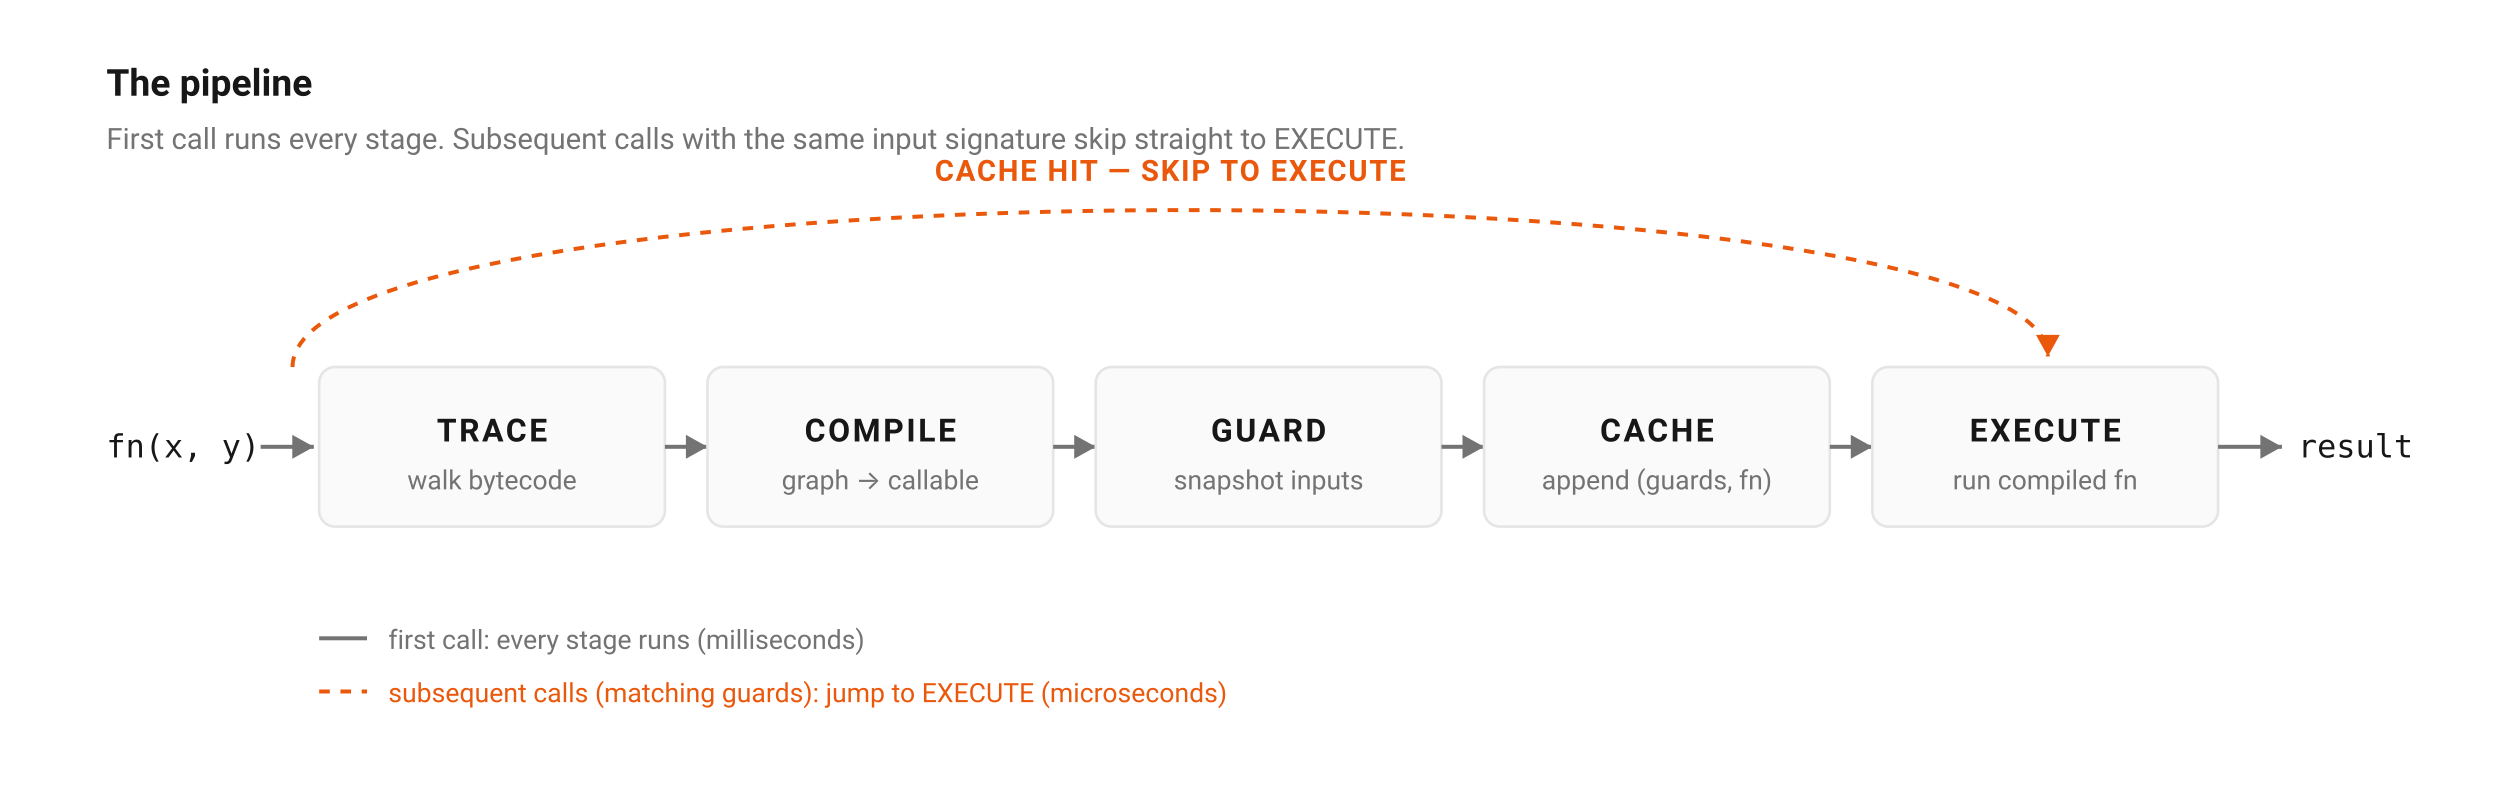
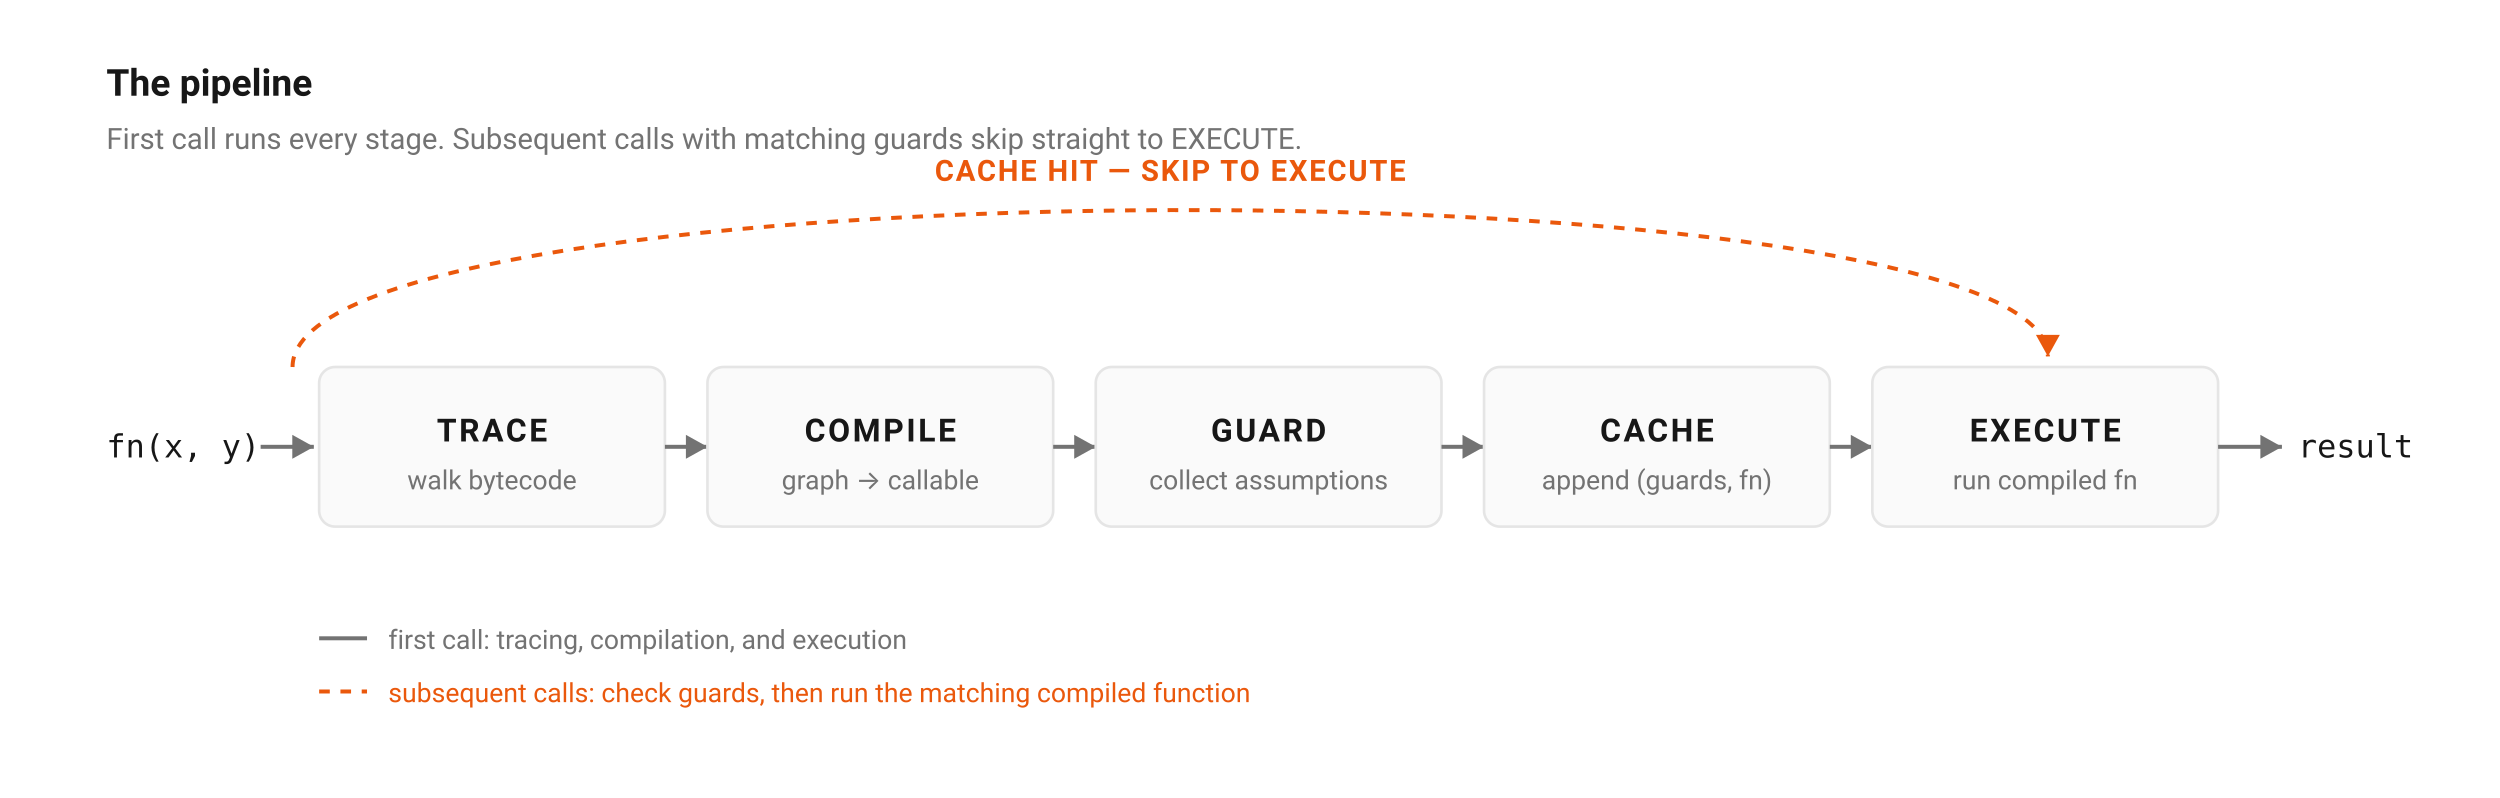
<svg xmlns="http://www.w3.org/2000/svg" viewBox="0 0 940 300" font-family="ui-sans-serif, system-ui, -apple-system, 'Segoe UI', Roboto, Inter, sans-serif">
  <defs>
    <marker id="p-ink" viewBox="0 0 10 10" refX="9" refY="5" markerWidth="6" markerHeight="6" orient="auto">
      <path d="M0,0 L9,5 L0,10 z" fill="#737373" />
    </marker>
    <marker id="p-warm" viewBox="0 0 10 10" refX="9" refY="5" markerWidth="6" markerHeight="6" orient="auto">
      <path d="M0,0 L9,5 L0,10 z" fill="#ea580c" />
    </marker>
  </defs>
  <text x="40" y="36" font-size="14" font-weight="600" fill="#171717">The pipeline</text>
-   <text x="40" y="56" font-size="11" fill="#737373">First call runs every stage. Subsequent calls with the same input signature skip straight to EXECUTE.</text>
+   <text x="40" y="56" font-size="11" fill="#737373">First call runs every stage. Subsequent calls with matching guards skip straight to EXECUTE.</text>
  <text x="40" y="172" font-family="ui-monospace, 'SF Mono', Menlo, Consolas, monospace" font-size="12" fill="#171717">fn(x, y)</text>
  <line x1="98" y1="168" x2="118" y2="168" stroke="#737373" stroke-width="1.5" marker-end="url(#p-ink)" />
  <rect x="120" y="138" width="130" height="60" rx="6" fill="#fafafa" stroke="#e5e5e5" />
  <text x="185" y="166" text-anchor="middle" font-size="12" font-weight="600" letter-spacing="0.08em" fill="#171717">TRACE</text>
  <text x="185" y="184" text-anchor="middle" font-size="10" fill="#737373">walk bytecode</text>
  <line x1="250" y1="168" x2="266" y2="168" stroke="#737373" stroke-width="1.5" marker-end="url(#p-ink)" />
  <rect x="266" y="138" width="130" height="60" rx="6" fill="#fafafa" stroke="#e5e5e5" />
  <text x="331" y="166" text-anchor="middle" font-size="12" font-weight="600" letter-spacing="0.08em" fill="#171717">COMPILE</text>
  <text x="331" y="184" text-anchor="middle" font-size="10" fill="#737373">graph → callable</text>
  <line x1="396" y1="168" x2="412" y2="168" stroke="#737373" stroke-width="1.5" marker-end="url(#p-ink)" />
  <rect x="412" y="138" width="130" height="60" rx="6" fill="#fafafa" stroke="#e5e5e5" />
  <text x="477" y="166" text-anchor="middle" font-size="12" font-weight="600" letter-spacing="0.08em" fill="#171717">GUARD</text>
-   <text x="477" y="184" text-anchor="middle" font-size="10" fill="#737373">snapshot inputs</text>
+   <text x="477" y="184" text-anchor="middle" font-size="10" fill="#737373">collect assumptions</text>
  <line x1="542" y1="168" x2="558" y2="168" stroke="#737373" stroke-width="1.5" marker-end="url(#p-ink)" />
  <rect x="558" y="138" width="130" height="60" rx="6" fill="#fafafa" stroke="#e5e5e5" />
  <text x="623" y="166" text-anchor="middle" font-size="12" font-weight="600" letter-spacing="0.08em" fill="#171717">CACHE</text>
  <text x="623" y="184" text-anchor="middle" font-size="10" fill="#737373">append (guards, fn)</text>
  <line x1="688" y1="168" x2="704" y2="168" stroke="#737373" stroke-width="1.5" marker-end="url(#p-ink)" />
  <rect x="704" y="138" width="130" height="60" rx="6" fill="#fafafa" stroke="#e5e5e5" />
  <text x="769" y="166" text-anchor="middle" font-size="12" font-weight="600" letter-spacing="0.08em" fill="#171717">EXECUTE</text>
  <text x="769" y="184" text-anchor="middle" font-size="10" fill="#737373">run compiled fn</text>
  <line x1="834" y1="168" x2="858" y2="168" stroke="#737373" stroke-width="1.5" marker-end="url(#p-ink)" />
  <text x="864" y="172" font-family="ui-monospace, 'SF Mono', Menlo, Consolas, monospace" font-size="12" fill="#171717">result</text>
  <path d="M 110 138 C 110 60, 770 60, 770 134" fill="none" stroke="#ea580c" stroke-width="1.5" stroke-dasharray="4 4" marker-end="url(#p-warm)" />
  <text x="440" y="68" text-anchor="middle" font-size="11" font-weight="600" letter-spacing="0.06em" fill="#ea580c">CACHE HIT — SKIP TO EXECUTE</text>
  <line x1="120" y1="240" x2="138" y2="240" stroke="#737373" stroke-width="1.5" />
-   <text x="146" y="244" font-size="10" fill="#737373">first call: every stage runs (milliseconds)</text>
+   <text x="146" y="244" font-size="10" fill="#737373">first call: tracing, compilation, and execution</text>
  <line x1="120" y1="260" x2="138" y2="260" stroke="#ea580c" stroke-width="1.5" stroke-dasharray="4 4" />
-   <text x="146" y="264" font-size="10" fill="#ea580c">subsequent calls (matching guards): jump to EXECUTE (microseconds)</text>
+   <text x="146" y="264" font-size="10" fill="#ea580c">subsequent calls: check guards, then run the matching compiled function</text>
</svg>
